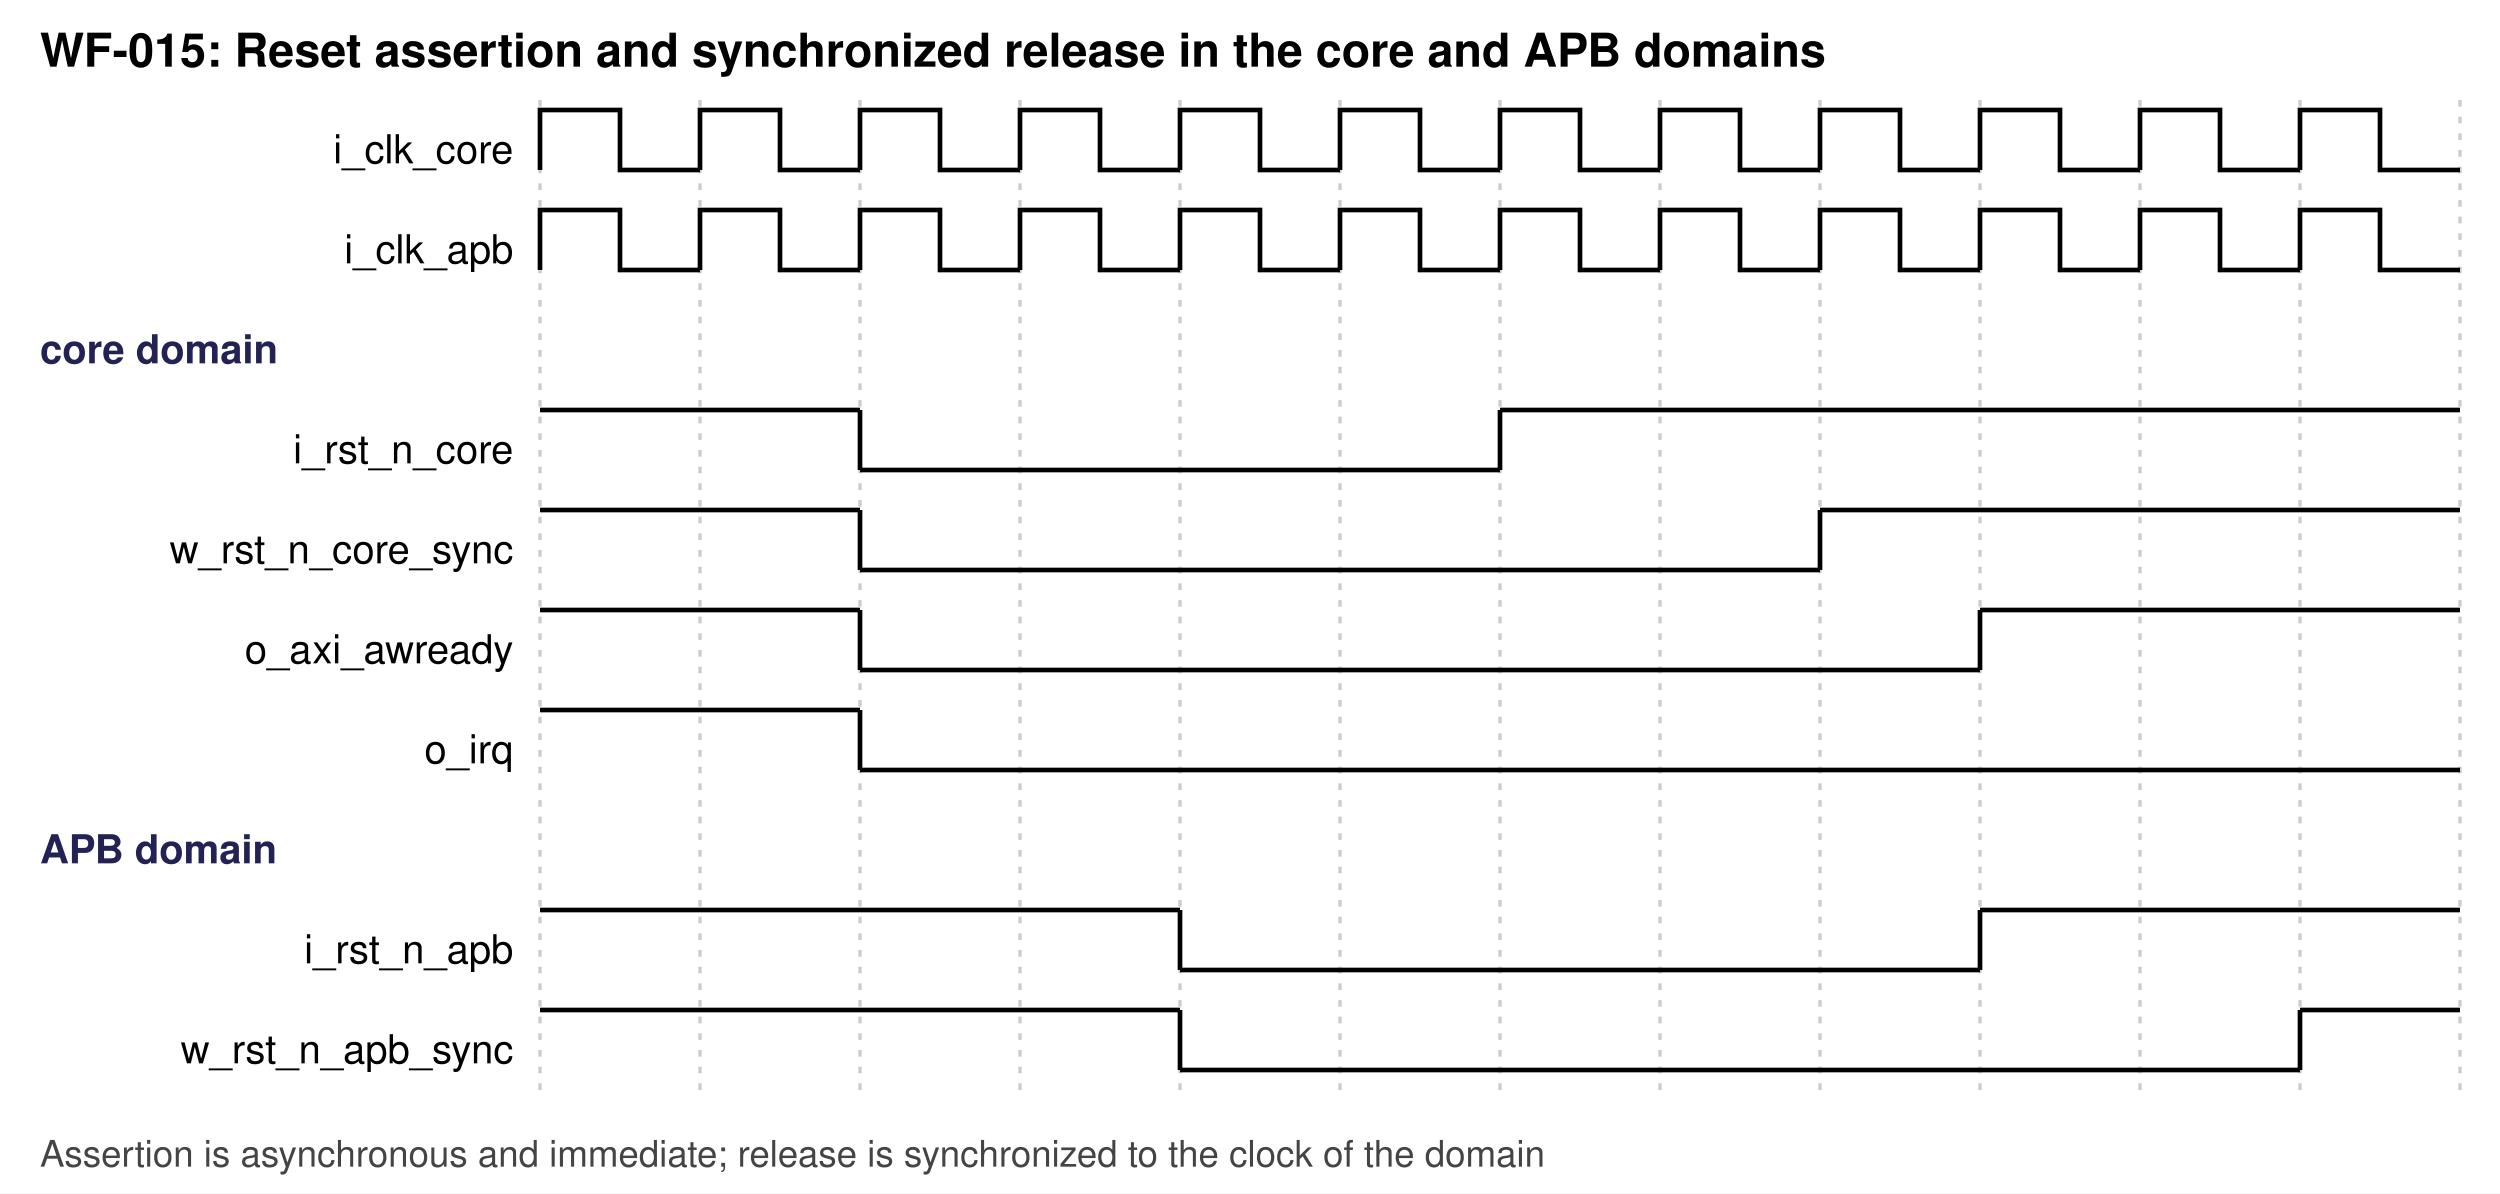
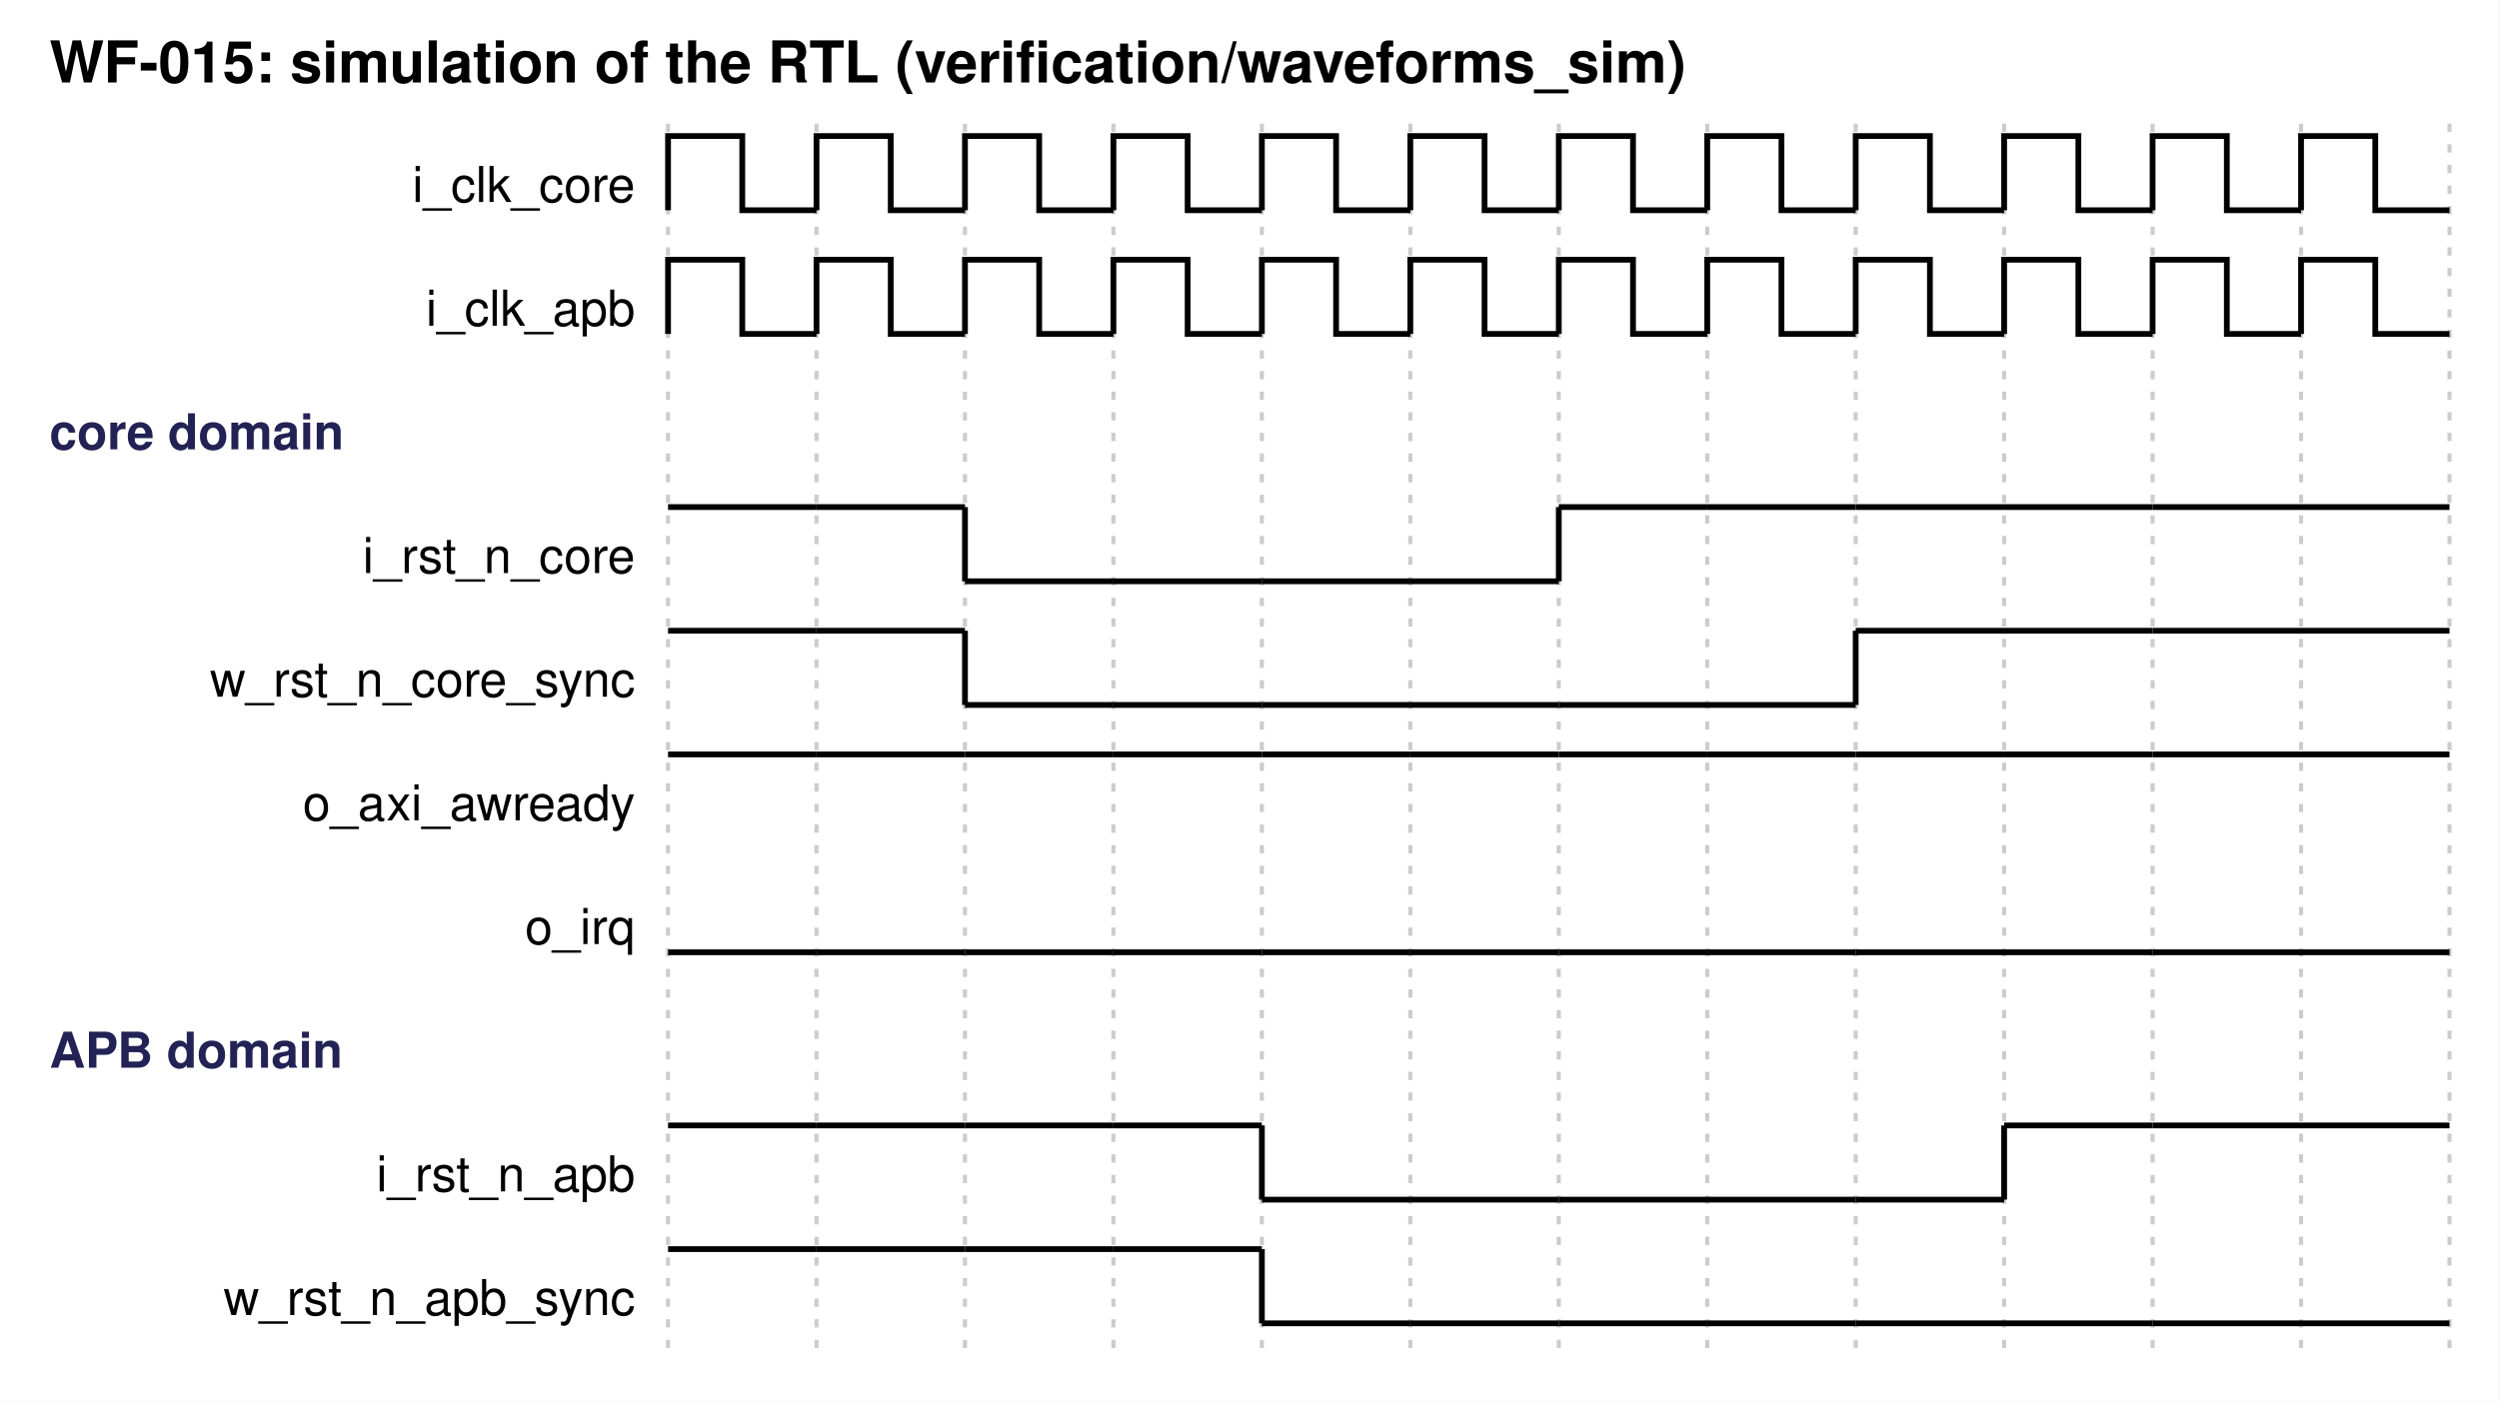
- <svg xmlns="http://www.w3.org/2000/svg" width="750" height="358" viewBox="0 0 750 358" font-family="Helvetica,Arial,sans-serif">
+ <svg xmlns="http://www.w3.org/2000/svg" width="606" height="340" viewBox="0 0 606 340" font-family="Helvetica,Arial,sans-serif">
  <rect width="100%" height="100%" fill="#fff" />
-   <text x="12" y="20" font-size="14" font-weight="bold">WF-015: Reset assertion and synchronized release in the core and APB domains</text>
+   <text x="12" y="20" font-size="14" font-weight="bold">WF-015: simulation of the RTL (verification/waveforms_sim)</text>
  <line x1="162" y1="30" x2="162" y2="330" stroke="#ccc" stroke-dasharray="2,3" />
-   <line x1="210" y1="30" x2="210" y2="330" stroke="#ccc" stroke-dasharray="2,3" />
-   <line x1="258" y1="30" x2="258" y2="330" stroke="#ccc" stroke-dasharray="2,3" />
+   <line x1="198" y1="30" x2="198" y2="330" stroke="#ccc" stroke-dasharray="2,3" />
+   <line x1="234" y1="30" x2="234" y2="330" stroke="#ccc" stroke-dasharray="2,3" />
+   <line x1="270" y1="30" x2="270" y2="330" stroke="#ccc" stroke-dasharray="2,3" />
  <line x1="306" y1="30" x2="306" y2="330" stroke="#ccc" stroke-dasharray="2,3" />
-   <line x1="354" y1="30" x2="354" y2="330" stroke="#ccc" stroke-dasharray="2,3" />
-   <line x1="402" y1="30" x2="402" y2="330" stroke="#ccc" stroke-dasharray="2,3" />
+   <line x1="342" y1="30" x2="342" y2="330" stroke="#ccc" stroke-dasharray="2,3" />
+   <line x1="378" y1="30" x2="378" y2="330" stroke="#ccc" stroke-dasharray="2,3" />
+   <line x1="414" y1="30" x2="414" y2="330" stroke="#ccc" stroke-dasharray="2,3" />
  <line x1="450" y1="30" x2="450" y2="330" stroke="#ccc" stroke-dasharray="2,3" />
-   <line x1="498" y1="30" x2="498" y2="330" stroke="#ccc" stroke-dasharray="2,3" />
-   <line x1="546" y1="30" x2="546" y2="330" stroke="#ccc" stroke-dasharray="2,3" />
+   <line x1="486" y1="30" x2="486" y2="330" stroke="#ccc" stroke-dasharray="2,3" />
+   <line x1="522" y1="30" x2="522" y2="330" stroke="#ccc" stroke-dasharray="2,3" />
+   <line x1="558" y1="30" x2="558" y2="330" stroke="#ccc" stroke-dasharray="2,3" />
  <line x1="594" y1="30" x2="594" y2="330" stroke="#ccc" stroke-dasharray="2,3" />
-   <line x1="642" y1="30" x2="642" y2="330" stroke="#ccc" stroke-dasharray="2,3" />
-   <line x1="690" y1="30" x2="690" y2="330" stroke="#ccc" stroke-dasharray="2,3" />
-   <line x1="738" y1="30" x2="738" y2="330" stroke="#ccc" stroke-dasharray="2,3" />
  <text x="154" y="49" font-size="12" text-anchor="end">i_clk_core</text>
-   <polyline points="162.0,51.0 162.0,33.0 186.0,33.0 186.0,51.0 210.0,51.0" stroke="#000" stroke-width="1.4" fill="none" />
-   <polyline points="210.0,51.0 210.0,33.0 234.0,33.0 234.0,51.0 258.0,51.0" stroke="#000" stroke-width="1.4" fill="none" />
-   <polyline points="258.0,51.0 258.0,33.0 282.0,33.0 282.0,51.0 306.0,51.0" stroke="#000" stroke-width="1.4" fill="none" />
-   <polyline points="306.0,51.0 306.0,33.0 330.0,33.0 330.0,51.0 354.0,51.0" stroke="#000" stroke-width="1.4" fill="none" />
-   <polyline points="354.0,51.0 354.0,33.0 378.0,33.0 378.0,51.0 402.0,51.0" stroke="#000" stroke-width="1.4" fill="none" />
-   <polyline points="402.0,51.0 402.0,33.0 426.0,33.0 426.0,51.0 450.0,51.0" stroke="#000" stroke-width="1.4" fill="none" />
-   <polyline points="450.0,51.0 450.0,33.0 474.0,33.0 474.0,51.0 498.0,51.0" stroke="#000" stroke-width="1.4" fill="none" />
-   <polyline points="498.0,51.0 498.0,33.0 522.0,33.0 522.0,51.0 546.0,51.0" stroke="#000" stroke-width="1.4" fill="none" />
-   <polyline points="546.0,51.0 546.0,33.0 570.0,33.0 570.0,51.0 594.0,51.0" stroke="#000" stroke-width="1.4" fill="none" />
-   <polyline points="594.0,51.0 594.0,33.0 618.0,33.0 618.0,51.0 642.0,51.0" stroke="#000" stroke-width="1.4" fill="none" />
-   <polyline points="642.0,51.0 642.0,33.0 666.0,33.0 666.0,51.0 690.0,51.0" stroke="#000" stroke-width="1.4" fill="none" />
-   <polyline points="690.0,51.0 690.0,33.0 714.0,33.0 714.0,51.0 738.0,51.0" stroke="#000" stroke-width="1.4" fill="none" />
+   <polyline points="162.0,51.0 162.0,33.0 180.0,33.0 180.0,51.0 198.0,51.0" stroke="#000" stroke-width="1.4" fill="none" />
+   <polyline points="198.0,51.0 198.0,33.0 216.0,33.0 216.0,51.0 234.0,51.0" stroke="#000" stroke-width="1.4" fill="none" />
+   <polyline points="234.0,51.0 234.0,33.0 252.0,33.0 252.0,51.0 270.0,51.0" stroke="#000" stroke-width="1.4" fill="none" />
+   <polyline points="270.0,51.0 270.0,33.0 288.0,33.0 288.0,51.0 306.0,51.0" stroke="#000" stroke-width="1.4" fill="none" />
+   <polyline points="306.0,51.0 306.0,33.0 324.0,33.0 324.0,51.0 342.0,51.0" stroke="#000" stroke-width="1.4" fill="none" />
+   <polyline points="342.0,51.0 342.0,33.0 360.0,33.0 360.0,51.0 378.0,51.0" stroke="#000" stroke-width="1.4" fill="none" />
+   <polyline points="378.0,51.0 378.0,33.0 396.0,33.0 396.0,51.0 414.0,51.0" stroke="#000" stroke-width="1.4" fill="none" />
+   <polyline points="414.0,51.0 414.0,33.0 432.0,33.0 432.0,51.0 450.0,51.0" stroke="#000" stroke-width="1.4" fill="none" />
+   <polyline points="450.0,51.0 450.0,33.0 468.0,33.0 468.0,51.0 486.0,51.0" stroke="#000" stroke-width="1.4" fill="none" />
+   <polyline points="486.0,51.0 486.0,33.0 504.0,33.0 504.0,51.0 522.0,51.0" stroke="#000" stroke-width="1.4" fill="none" />
+   <polyline points="522.0,51.0 522.0,33.0 540.0,33.0 540.0,51.0 558.0,51.0" stroke="#000" stroke-width="1.4" fill="none" />
+   <polyline points="558.0,51.0 558.0,33.0 576.0,33.0 576.0,51.0 594.0,51.0" stroke="#000" stroke-width="1.4" fill="none" />
  <text x="154" y="79" font-size="12" text-anchor="end">i_clk_apb</text>
-   <polyline points="162.0,81.0 162.0,63.0 186.0,63.0 186.0,81.0 210.0,81.0" stroke="#000" stroke-width="1.4" fill="none" />
-   <polyline points="210.0,81.0 210.0,63.0 234.0,63.0 234.0,81.0 258.0,81.0" stroke="#000" stroke-width="1.4" fill="none" />
-   <polyline points="258.0,81.0 258.0,63.0 282.0,63.0 282.0,81.0 306.0,81.0" stroke="#000" stroke-width="1.4" fill="none" />
-   <polyline points="306.0,81.0 306.0,63.0 330.0,63.0 330.0,81.0 354.0,81.0" stroke="#000" stroke-width="1.4" fill="none" />
-   <polyline points="354.0,81.0 354.0,63.0 378.0,63.0 378.0,81.0 402.0,81.0" stroke="#000" stroke-width="1.4" fill="none" />
-   <polyline points="402.0,81.0 402.0,63.0 426.0,63.0 426.0,81.0 450.0,81.0" stroke="#000" stroke-width="1.4" fill="none" />
-   <polyline points="450.0,81.0 450.0,63.0 474.0,63.0 474.0,81.0 498.0,81.0" stroke="#000" stroke-width="1.4" fill="none" />
-   <polyline points="498.0,81.0 498.0,63.0 522.0,63.0 522.0,81.0 546.0,81.0" stroke="#000" stroke-width="1.4" fill="none" />
-   <polyline points="546.0,81.0 546.0,63.0 570.0,63.0 570.0,81.0 594.0,81.0" stroke="#000" stroke-width="1.4" fill="none" />
-   <polyline points="594.0,81.0 594.0,63.0 618.0,63.0 618.0,81.0 642.0,81.0" stroke="#000" stroke-width="1.4" fill="none" />
-   <polyline points="642.0,81.0 642.0,63.0 666.0,63.0 666.0,81.0 690.0,81.0" stroke="#000" stroke-width="1.4" fill="none" />
-   <polyline points="690.0,81.0 690.0,63.0 714.0,63.0 714.0,81.0 738.0,81.0" stroke="#000" stroke-width="1.4" fill="none" />
+   <polyline points="162.0,81.0 162.0,63.0 180.0,63.0 180.0,81.0 198.0,81.0" stroke="#000" stroke-width="1.4" fill="none" />
+   <polyline points="198.0,81.0 198.0,63.0 216.0,63.0 216.0,81.0 234.0,81.0" stroke="#000" stroke-width="1.4" fill="none" />
+   <polyline points="234.0,81.0 234.0,63.0 252.0,63.0 252.0,81.0 270.0,81.0" stroke="#000" stroke-width="1.4" fill="none" />
+   <polyline points="270.0,81.0 270.0,63.0 288.0,63.0 288.0,81.0 306.0,81.0" stroke="#000" stroke-width="1.4" fill="none" />
+   <polyline points="306.0,81.0 306.0,63.0 324.0,63.0 324.0,81.0 342.0,81.0" stroke="#000" stroke-width="1.4" fill="none" />
+   <polyline points="342.0,81.0 342.0,63.0 360.0,63.0 360.0,81.0 378.0,81.0" stroke="#000" stroke-width="1.4" fill="none" />
+   <polyline points="378.0,81.0 378.0,63.0 396.0,63.0 396.0,81.0 414.0,81.0" stroke="#000" stroke-width="1.4" fill="none" />
+   <polyline points="414.0,81.0 414.0,63.0 432.0,63.0 432.0,81.0 450.0,81.0" stroke="#000" stroke-width="1.4" fill="none" />
+   <polyline points="450.0,81.0 450.0,63.0 468.0,63.0 468.0,81.0 486.0,81.0" stroke="#000" stroke-width="1.4" fill="none" />
+   <polyline points="486.0,81.0 486.0,63.0 504.0,63.0 504.0,81.0 522.0,81.0" stroke="#000" stroke-width="1.4" fill="none" />
+   <polyline points="522.0,81.0 522.0,63.0 540.0,63.0 540.0,81.0 558.0,81.0" stroke="#000" stroke-width="1.4" fill="none" />
+   <polyline points="558.0,81.0 558.0,63.0 576.0,63.0 576.0,81.0 594.0,81.0" stroke="#000" stroke-width="1.4" fill="none" />
  <text x="12" y="109" font-size="12" font-weight="bold" fill="#225">core domain</text>
  <text x="154" y="139" font-size="12" text-anchor="end">i_rst_n_core</text>
-   <polyline points="162.0,123.0 210.0,123.0" stroke="#000" stroke-width="1.4" fill="none" />
-   <polyline points="210.0,123.0 258.0,123.0" stroke="#000" stroke-width="1.4" fill="none" />
-   <polyline points="258.0,123.0 258.0,141.0" stroke="#000" stroke-width="1.4" fill="none" />
-   <polyline points="258.0,141.0 306.0,141.0" stroke="#000" stroke-width="1.4" fill="none" />
-   <polyline points="306.0,141.0 354.0,141.0" stroke="#000" stroke-width="1.4" fill="none" />
-   <polyline points="354.0,141.0 402.0,141.0" stroke="#000" stroke-width="1.4" fill="none" />
-   <polyline points="402.0,141.0 450.0,141.0" stroke="#000" stroke-width="1.4" fill="none" />
-   <polyline points="450.0,141.0 450.0,123.0" stroke="#000" stroke-width="1.4" fill="none" />
-   <polyline points="450.0,123.0 498.0,123.0" stroke="#000" stroke-width="1.4" fill="none" />
-   <polyline points="498.0,123.0 546.0,123.0" stroke="#000" stroke-width="1.4" fill="none" />
-   <polyline points="546.0,123.0 594.0,123.0" stroke="#000" stroke-width="1.4" fill="none" />
-   <polyline points="594.0,123.0 642.0,123.0" stroke="#000" stroke-width="1.4" fill="none" />
-   <polyline points="642.0,123.0 690.0,123.0" stroke="#000" stroke-width="1.4" fill="none" />
-   <polyline points="690.0,123.0 738.0,123.0" stroke="#000" stroke-width="1.4" fill="none" />
+   <polyline points="162.0,123.0 198.0,123.0" stroke="#000" stroke-width="1.4" fill="none" />
+   <polyline points="198.0,123.0 234.0,123.0" stroke="#000" stroke-width="1.4" fill="none" />
+   <polyline points="234.0,123.0 234.0,141.0" stroke="#000" stroke-width="1.4" fill="none" />
+   <polyline points="234.0,141.0 270.0,141.0" stroke="#000" stroke-width="1.4" fill="none" />
+   <polyline points="270.0,141.0 306.0,141.0" stroke="#000" stroke-width="1.4" fill="none" />
+   <polyline points="306.0,141.0 342.0,141.0" stroke="#000" stroke-width="1.4" fill="none" />
+   <polyline points="342.0,141.0 378.0,141.0" stroke="#000" stroke-width="1.4" fill="none" />
+   <polyline points="378.0,141.0 378.0,123.0" stroke="#000" stroke-width="1.4" fill="none" />
+   <polyline points="378.0,123.0 414.0,123.0" stroke="#000" stroke-width="1.4" fill="none" />
+   <polyline points="414.0,123.0 450.0,123.0" stroke="#000" stroke-width="1.4" fill="none" />
+   <polyline points="450.0,123.0 486.0,123.0" stroke="#000" stroke-width="1.4" fill="none" />
+   <polyline points="486.0,123.0 522.0,123.0" stroke="#000" stroke-width="1.4" fill="none" />
+   <polyline points="522.0,123.0 558.0,123.0" stroke="#000" stroke-width="1.4" fill="none" />
+   <polyline points="558.0,123.0 594.0,123.0" stroke="#000" stroke-width="1.4" fill="none" />
  <text x="154" y="169" font-size="12" text-anchor="end">w_rst_n_core_sync</text>
-   <polyline points="162.0,153.0 210.0,153.0" stroke="#000" stroke-width="1.4" fill="none" />
-   <polyline points="210.0,153.0 258.0,153.0" stroke="#000" stroke-width="1.4" fill="none" />
-   <polyline points="258.0,153.0 258.0,171.0" stroke="#000" stroke-width="1.4" fill="none" />
-   <polyline points="258.0,171.0 306.0,171.0" stroke="#000" stroke-width="1.4" fill="none" />
-   <polyline points="306.0,171.0 354.0,171.0" stroke="#000" stroke-width="1.4" fill="none" />
-   <polyline points="354.0,171.0 402.0,171.0" stroke="#000" stroke-width="1.4" fill="none" />
-   <polyline points="402.0,171.0 450.0,171.0" stroke="#000" stroke-width="1.4" fill="none" />
-   <polyline points="450.0,171.0 498.0,171.0" stroke="#000" stroke-width="1.4" fill="none" />
-   <polyline points="498.0,171.0 546.0,171.0" stroke="#000" stroke-width="1.4" fill="none" />
-   <polyline points="546.0,171.0 546.0,153.0" stroke="#000" stroke-width="1.4" fill="none" />
-   <polyline points="546.0,153.0 594.0,153.0" stroke="#000" stroke-width="1.4" fill="none" />
-   <polyline points="594.0,153.0 642.0,153.0" stroke="#000" stroke-width="1.4" fill="none" />
-   <polyline points="642.0,153.0 690.0,153.0" stroke="#000" stroke-width="1.4" fill="none" />
-   <polyline points="690.0,153.0 738.0,153.0" stroke="#000" stroke-width="1.4" fill="none" />
+   <polyline points="162.0,153.0 198.0,153.0" stroke="#000" stroke-width="1.4" fill="none" />
+   <polyline points="198.0,153.0 234.0,153.0" stroke="#000" stroke-width="1.4" fill="none" />
+   <polyline points="234.0,153.0 234.0,171.0" stroke="#000" stroke-width="1.4" fill="none" />
+   <polyline points="234.0,171.0 270.0,171.0" stroke="#000" stroke-width="1.4" fill="none" />
+   <polyline points="270.0,171.0 306.0,171.0" stroke="#000" stroke-width="1.4" fill="none" />
+   <polyline points="306.0,171.0 342.0,171.0" stroke="#000" stroke-width="1.4" fill="none" />
+   <polyline points="342.0,171.0 378.0,171.0" stroke="#000" stroke-width="1.4" fill="none" />
+   <polyline points="378.0,171.0 414.0,171.0" stroke="#000" stroke-width="1.4" fill="none" />
+   <polyline points="414.0,171.0 450.0,171.0" stroke="#000" stroke-width="1.4" fill="none" />
+   <polyline points="450.0,171.0 450.0,153.0" stroke="#000" stroke-width="1.4" fill="none" />
+   <polyline points="450.0,153.0 486.0,153.0" stroke="#000" stroke-width="1.4" fill="none" />
+   <polyline points="486.0,153.0 522.0,153.0" stroke="#000" stroke-width="1.4" fill="none" />
+   <polyline points="522.0,153.0 558.0,153.0" stroke="#000" stroke-width="1.4" fill="none" />
+   <polyline points="558.0,153.0 594.0,153.0" stroke="#000" stroke-width="1.4" fill="none" />
  <text x="154" y="199" font-size="12" text-anchor="end">o_axi_awready</text>
-   <polyline points="162.0,183.0 210.0,183.0" stroke="#000" stroke-width="1.4" fill="none" />
-   <polyline points="210.0,183.0 258.0,183.0" stroke="#000" stroke-width="1.4" fill="none" />
-   <polyline points="258.0,183.0 258.0,201.0" stroke="#000" stroke-width="1.4" fill="none" />
-   <polyline points="258.0,201.0 306.0,201.0" stroke="#000" stroke-width="1.4" fill="none" />
-   <polyline points="306.0,201.0 354.0,201.0" stroke="#000" stroke-width="1.4" fill="none" />
-   <polyline points="354.0,201.0 402.0,201.0" stroke="#000" stroke-width="1.4" fill="none" />
-   <polyline points="402.0,201.0 450.0,201.0" stroke="#000" stroke-width="1.4" fill="none" />
-   <polyline points="450.0,201.0 498.0,201.0" stroke="#000" stroke-width="1.4" fill="none" />
-   <polyline points="498.0,201.0 546.0,201.0" stroke="#000" stroke-width="1.4" fill="none" />
-   <polyline points="546.0,201.0 594.0,201.0" stroke="#000" stroke-width="1.4" fill="none" />
-   <polyline points="594.0,201.0 594.0,183.0" stroke="#000" stroke-width="1.4" fill="none" />
-   <polyline points="594.0,183.0 642.0,183.0" stroke="#000" stroke-width="1.4" fill="none" />
-   <polyline points="642.0,183.0 690.0,183.0" stroke="#000" stroke-width="1.4" fill="none" />
-   <polyline points="690.0,183.0 738.0,183.0" stroke="#000" stroke-width="1.4" fill="none" />
+   <polyline points="162.0,183.0 198.0,183.0" stroke="#000" stroke-width="1.4" fill="none" />
+   <polyline points="198.0,183.0 234.0,183.0" stroke="#000" stroke-width="1.4" fill="none" />
+   <polyline points="234.0,183.0 270.0,183.0" stroke="#000" stroke-width="1.4" fill="none" />
+   <polyline points="270.0,183.0 306.0,183.0" stroke="#000" stroke-width="1.4" fill="none" />
+   <polyline points="306.0,183.0 342.0,183.0" stroke="#000" stroke-width="1.4" fill="none" />
+   <polyline points="342.0,183.0 378.0,183.0" stroke="#000" stroke-width="1.4" fill="none" />
+   <polyline points="378.0,183.0 414.0,183.0" stroke="#000" stroke-width="1.4" fill="none" />
+   <polyline points="414.0,183.0 450.0,183.0" stroke="#000" stroke-width="1.4" fill="none" />
+   <polyline points="450.0,183.0 486.0,183.0" stroke="#000" stroke-width="1.4" fill="none" />
+   <polyline points="486.0,183.0 522.0,183.0" stroke="#000" stroke-width="1.4" fill="none" />
+   <polyline points="522.0,183.0 558.0,183.0" stroke="#000" stroke-width="1.4" fill="none" />
+   <polyline points="558.0,183.0 594.0,183.0" stroke="#000" stroke-width="1.4" fill="none" />
  <text x="154" y="229" font-size="12" text-anchor="end">o_irq</text>
-   <polyline points="162.0,213.0 210.0,213.0" stroke="#000" stroke-width="1.4" fill="none" />
-   <polyline points="210.0,213.0 258.0,213.0" stroke="#000" stroke-width="1.4" fill="none" />
-   <polyline points="258.0,213.0 258.0,231.0" stroke="#000" stroke-width="1.4" fill="none" />
-   <polyline points="258.0,231.0 306.0,231.0" stroke="#000" stroke-width="1.4" fill="none" />
-   <polyline points="306.0,231.0 354.0,231.0" stroke="#000" stroke-width="1.4" fill="none" />
-   <polyline points="354.0,231.0 402.0,231.0" stroke="#000" stroke-width="1.4" fill="none" />
-   <polyline points="402.0,231.0 450.0,231.0" stroke="#000" stroke-width="1.4" fill="none" />
-   <polyline points="450.0,231.0 498.0,231.0" stroke="#000" stroke-width="1.4" fill="none" />
-   <polyline points="498.0,231.0 546.0,231.0" stroke="#000" stroke-width="1.4" fill="none" />
-   <polyline points="546.0,231.0 594.0,231.0" stroke="#000" stroke-width="1.4" fill="none" />
-   <polyline points="594.0,231.0 642.0,231.0" stroke="#000" stroke-width="1.4" fill="none" />
-   <polyline points="642.0,231.0 690.0,231.0" stroke="#000" stroke-width="1.4" fill="none" />
-   <polyline points="690.0,231.0 738.0,231.0" stroke="#000" stroke-width="1.4" fill="none" />
+   <polyline points="162.0,231.0 198.0,231.0" stroke="#000" stroke-width="1.4" fill="none" />
+   <polyline points="198.0,231.0 234.0,231.0" stroke="#000" stroke-width="1.4" fill="none" />
+   <polyline points="234.0,231.0 270.0,231.0" stroke="#000" stroke-width="1.4" fill="none" />
+   <polyline points="270.0,231.0 306.0,231.0" stroke="#000" stroke-width="1.4" fill="none" />
+   <polyline points="306.0,231.0 342.0,231.0" stroke="#000" stroke-width="1.4" fill="none" />
+   <polyline points="342.0,231.0 378.0,231.0" stroke="#000" stroke-width="1.4" fill="none" />
+   <polyline points="378.0,231.0 414.0,231.0" stroke="#000" stroke-width="1.4" fill="none" />
+   <polyline points="414.0,231.0 450.0,231.0" stroke="#000" stroke-width="1.4" fill="none" />
+   <polyline points="450.0,231.0 486.0,231.0" stroke="#000" stroke-width="1.4" fill="none" />
+   <polyline points="486.0,231.0 522.0,231.0" stroke="#000" stroke-width="1.4" fill="none" />
+   <polyline points="522.0,231.0 558.0,231.0" stroke="#000" stroke-width="1.4" fill="none" />
+   <polyline points="558.0,231.0 594.0,231.0" stroke="#000" stroke-width="1.4" fill="none" />
  <text x="12" y="259" font-size="12" font-weight="bold" fill="#225">APB domain</text>
  <text x="154" y="289" font-size="12" text-anchor="end">i_rst_n_apb</text>
-   <polyline points="162.0,273.0 210.0,273.0" stroke="#000" stroke-width="1.4" fill="none" />
-   <polyline points="210.0,273.0 258.0,273.0" stroke="#000" stroke-width="1.4" fill="none" />
-   <polyline points="258.0,273.0 306.0,273.0" stroke="#000" stroke-width="1.4" fill="none" />
-   <polyline points="306.0,273.0 354.0,273.0" stroke="#000" stroke-width="1.4" fill="none" />
-   <polyline points="354.0,273.0 354.0,291.0" stroke="#000" stroke-width="1.4" fill="none" />
-   <polyline points="354.0,291.0 402.0,291.0" stroke="#000" stroke-width="1.4" fill="none" />
-   <polyline points="402.0,291.0 450.0,291.0" stroke="#000" stroke-width="1.4" fill="none" />
-   <polyline points="450.0,291.0 498.0,291.0" stroke="#000" stroke-width="1.4" fill="none" />
-   <polyline points="498.0,291.0 546.0,291.0" stroke="#000" stroke-width="1.4" fill="none" />
-   <polyline points="546.0,291.0 594.0,291.0" stroke="#000" stroke-width="1.4" fill="none" />
-   <polyline points="594.0,291.0 594.0,273.0" stroke="#000" stroke-width="1.4" fill="none" />
-   <polyline points="594.0,273.0 642.0,273.0" stroke="#000" stroke-width="1.4" fill="none" />
-   <polyline points="642.0,273.0 690.0,273.0" stroke="#000" stroke-width="1.4" fill="none" />
-   <polyline points="690.0,273.0 738.0,273.0" stroke="#000" stroke-width="1.4" fill="none" />
+   <polyline points="162.0,273.0 198.0,273.0" stroke="#000" stroke-width="1.4" fill="none" />
+   <polyline points="198.0,273.0 234.0,273.0" stroke="#000" stroke-width="1.4" fill="none" />
+   <polyline points="234.0,273.0 270.0,273.0" stroke="#000" stroke-width="1.4" fill="none" />
+   <polyline points="270.0,273.0 306.0,273.0" stroke="#000" stroke-width="1.4" fill="none" />
+   <polyline points="306.0,273.0 306.0,291.0" stroke="#000" stroke-width="1.4" fill="none" />
+   <polyline points="306.0,291.0 342.0,291.0" stroke="#000" stroke-width="1.4" fill="none" />
+   <polyline points="342.0,291.0 378.0,291.0" stroke="#000" stroke-width="1.4" fill="none" />
+   <polyline points="378.0,291.0 414.0,291.0" stroke="#000" stroke-width="1.4" fill="none" />
+   <polyline points="414.0,291.0 450.0,291.0" stroke="#000" stroke-width="1.4" fill="none" />
+   <polyline points="450.0,291.0 486.0,291.0" stroke="#000" stroke-width="1.4" fill="none" />
+   <polyline points="486.0,291.0 486.0,273.0" stroke="#000" stroke-width="1.4" fill="none" />
+   <polyline points="486.0,273.0 522.0,273.0" stroke="#000" stroke-width="1.4" fill="none" />
+   <polyline points="522.0,273.0 558.0,273.0" stroke="#000" stroke-width="1.4" fill="none" />
+   <polyline points="558.0,273.0 594.0,273.0" stroke="#000" stroke-width="1.4" fill="none" />
  <text x="154" y="319" font-size="12" text-anchor="end">w_rst_n_apb_sync</text>
-   <polyline points="162.0,303.0 210.0,303.0" stroke="#000" stroke-width="1.4" fill="none" />
-   <polyline points="210.0,303.0 258.0,303.0" stroke="#000" stroke-width="1.4" fill="none" />
-   <polyline points="258.0,303.0 306.0,303.0" stroke="#000" stroke-width="1.4" fill="none" />
-   <polyline points="306.0,303.0 354.0,303.0" stroke="#000" stroke-width="1.4" fill="none" />
-   <polyline points="354.0,303.0 354.0,321.0" stroke="#000" stroke-width="1.4" fill="none" />
-   <polyline points="354.0,321.0 402.0,321.0" stroke="#000" stroke-width="1.4" fill="none" />
-   <polyline points="402.0,321.0 450.0,321.0" stroke="#000" stroke-width="1.4" fill="none" />
-   <polyline points="450.0,321.0 498.0,321.0" stroke="#000" stroke-width="1.4" fill="none" />
-   <polyline points="498.0,321.0 546.0,321.0" stroke="#000" stroke-width="1.4" fill="none" />
-   <polyline points="546.0,321.0 594.0,321.0" stroke="#000" stroke-width="1.4" fill="none" />
-   <polyline points="594.0,321.0 642.0,321.0" stroke="#000" stroke-width="1.4" fill="none" />
-   <polyline points="642.0,321.0 690.0,321.0" stroke="#000" stroke-width="1.4" fill="none" />
-   <polyline points="690.0,321.0 690.0,303.0" stroke="#000" stroke-width="1.4" fill="none" />
-   <polyline points="690.0,303.0 738.0,303.0" stroke="#000" stroke-width="1.4" fill="none" />
-   <text x="12" y="350" font-size="11" fill="#444">Assertion is asynchronous and immediate; release is synchronized to the clock of the domain</text>
+   <polyline points="162.0,303.0 198.0,303.0" stroke="#000" stroke-width="1.4" fill="none" />
+   <polyline points="198.0,303.0 234.0,303.0" stroke="#000" stroke-width="1.4" fill="none" />
+   <polyline points="234.0,303.0 270.0,303.0" stroke="#000" stroke-width="1.4" fill="none" />
+   <polyline points="270.0,303.0 306.0,303.0" stroke="#000" stroke-width="1.4" fill="none" />
+   <polyline points="306.0,303.0 306.0,321.0" stroke="#000" stroke-width="1.4" fill="none" />
+   <polyline points="306.0,321.0 342.0,321.0" stroke="#000" stroke-width="1.4" fill="none" />
+   <polyline points="342.0,321.0 378.0,321.0" stroke="#000" stroke-width="1.4" fill="none" />
+   <polyline points="378.0,321.0 414.0,321.0" stroke="#000" stroke-width="1.4" fill="none" />
+   <polyline points="414.0,321.0 450.0,321.0" stroke="#000" stroke-width="1.4" fill="none" />
+   <polyline points="450.0,321.0 486.0,321.0" stroke="#000" stroke-width="1.4" fill="none" />
+   <polyline points="486.0,321.0 522.0,321.0" stroke="#000" stroke-width="1.4" fill="none" />
+   <polyline points="522.0,321.0 558.0,321.0" stroke="#000" stroke-width="1.4" fill="none" />
+   <polyline points="558.0,321.0 594.0,321.0" stroke="#000" stroke-width="1.4" fill="none" />
</svg>
